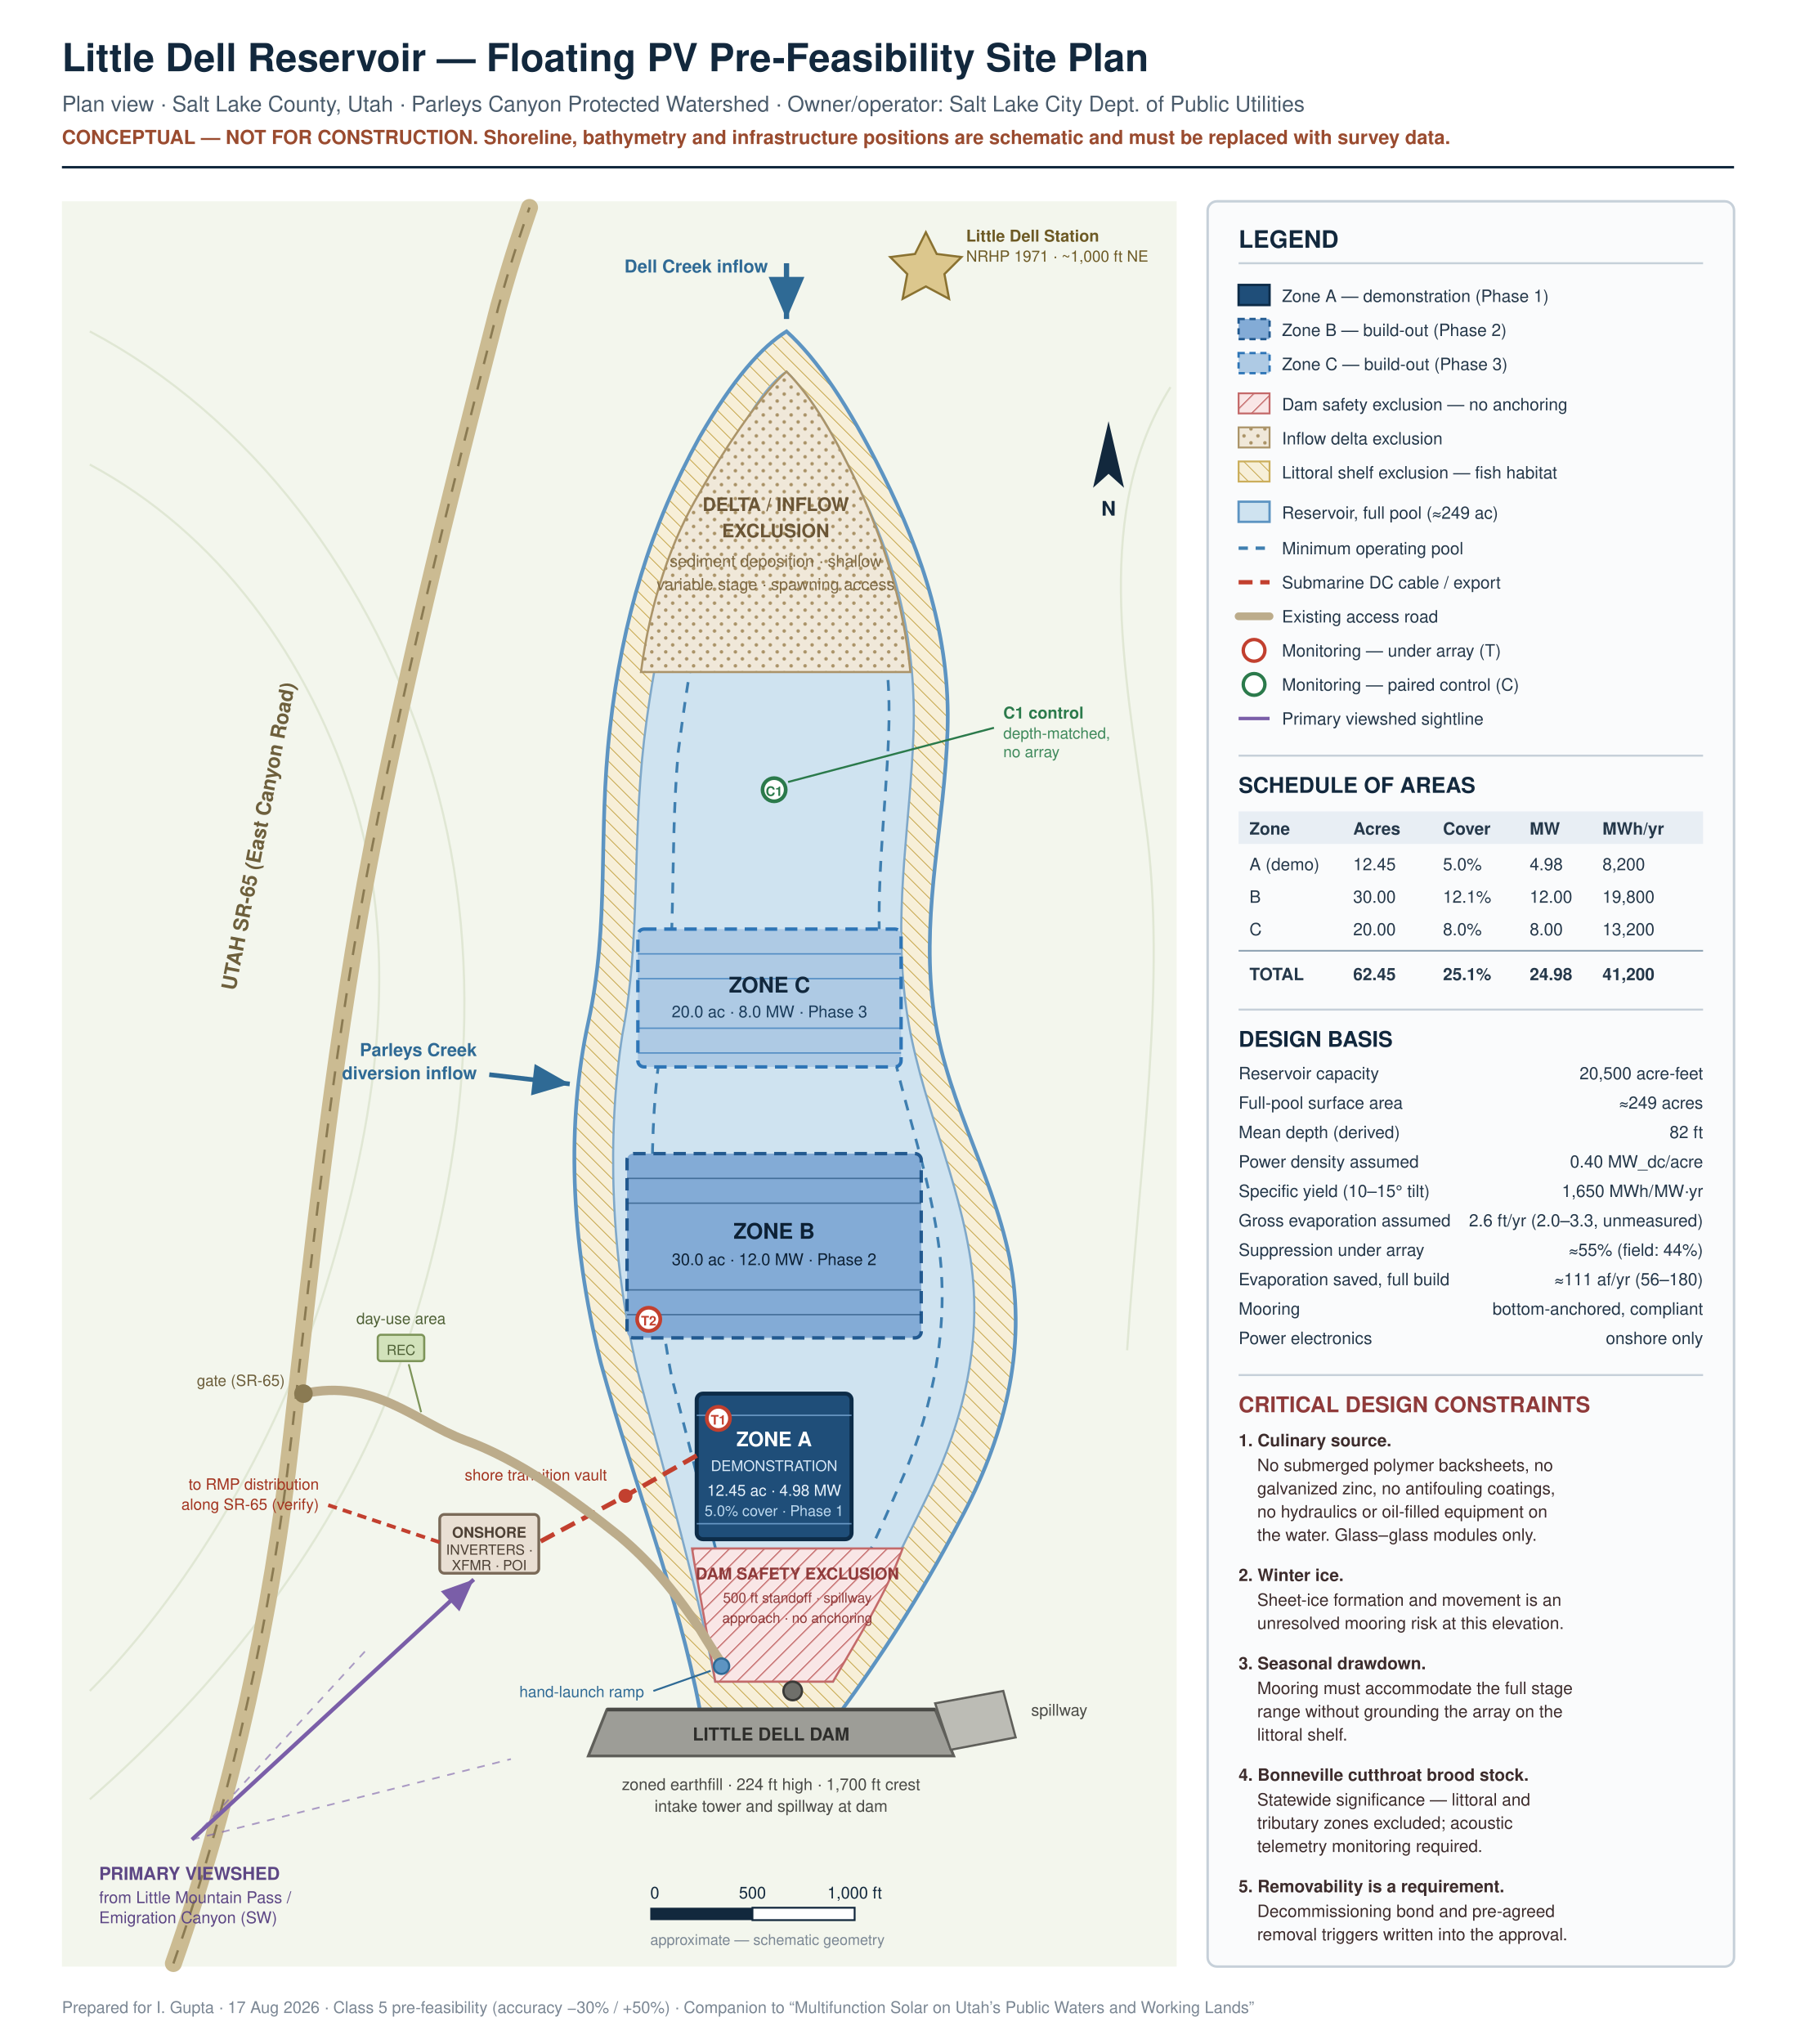
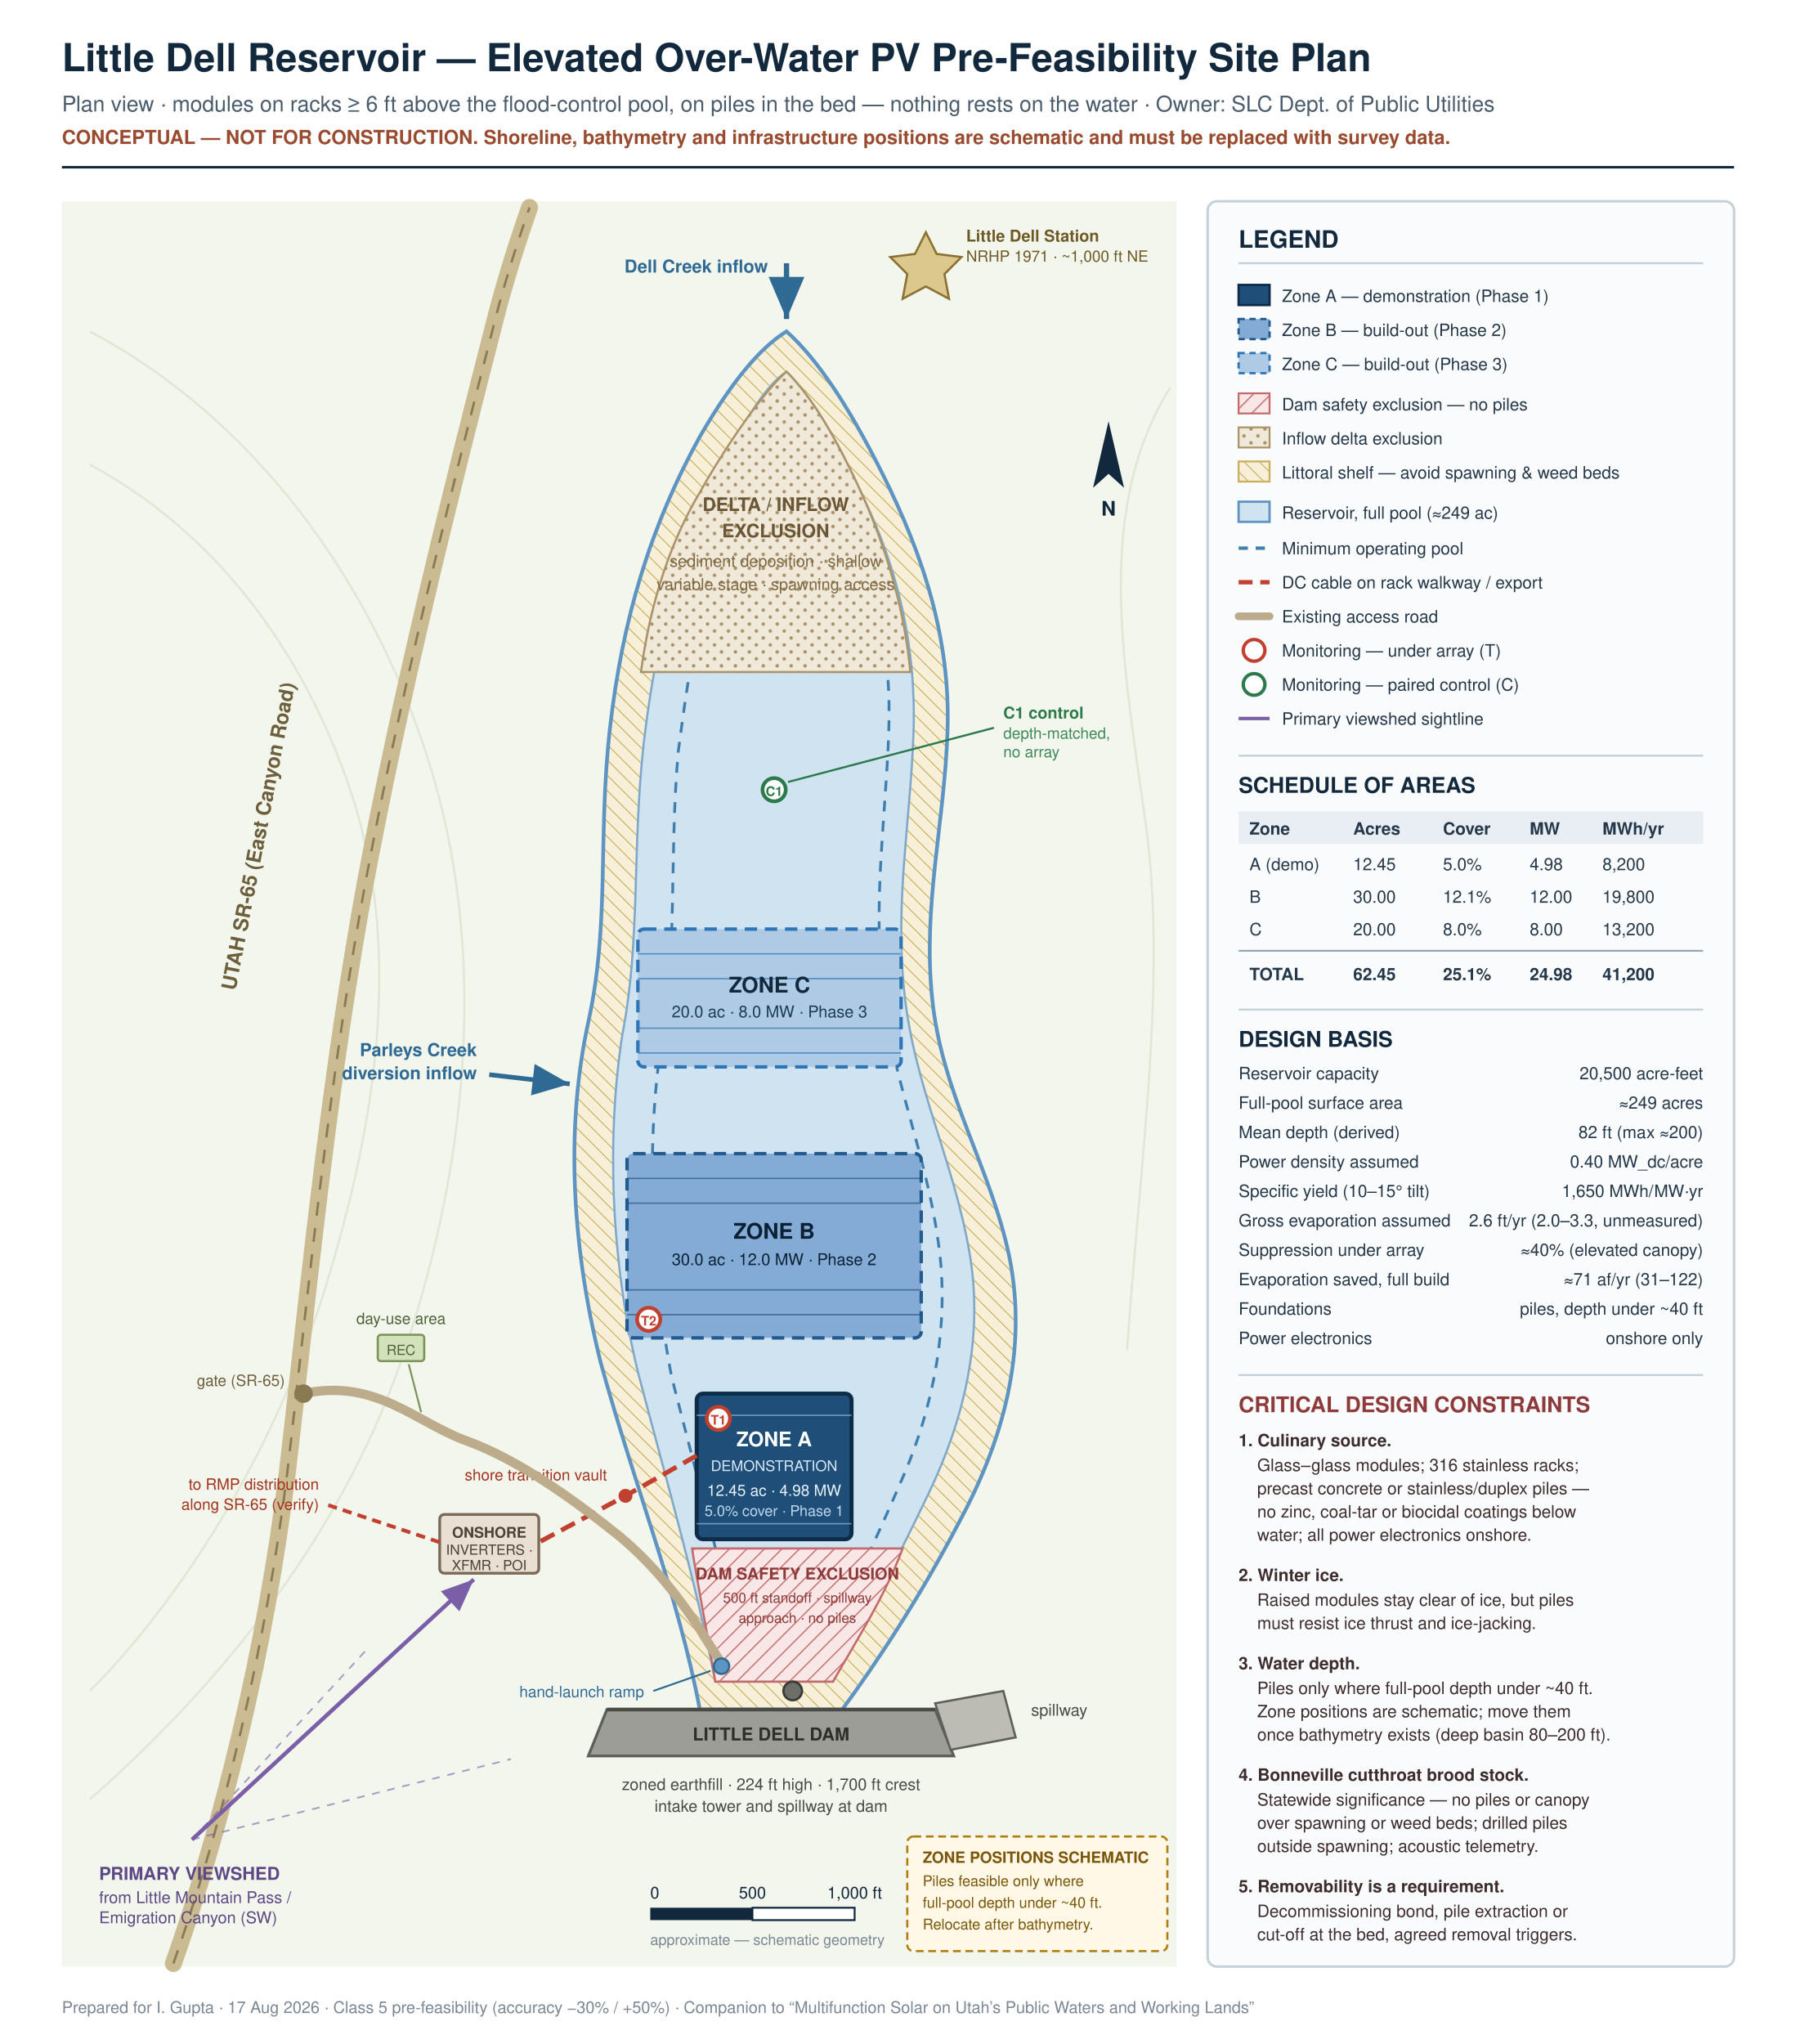
<svg xmlns="http://www.w3.org/2000/svg" viewBox="0 0 1160 1320" width="1160" height="1320" font-family="Helvetica, Arial, sans-serif">
  <defs>
    <pattern id="pExcl" width="8" height="8" patternTransform="rotate(45)" patternUnits="userSpaceOnUse">
      <rect width="8" height="8" fill="#f9e6e6" />
      <line x1="0" y1="0" x2="0" y2="8" stroke="#c46a6a" stroke-width="1.5" />
    </pattern>
    <pattern id="pLitt" width="7" height="7" patternTransform="rotate(-45)" patternUnits="userSpaceOnUse">
      <rect width="7" height="7" fill="#f7efd8" />
      <line x1="0" y1="0" x2="0" y2="7" stroke="#cbae5c" stroke-width="1.2" />
    </pattern>
    <pattern id="pDelta" width="9" height="9" patternUnits="userSpaceOnUse">
      <rect width="9" height="9" fill="#f0e8d9" />
      <circle cx="2.5" cy="2.5" r="1.15" fill="#ab9469" />
      <circle cx="7" cy="7" r="1.15" fill="#ab9469" />
    </pattern>
    <marker id="arw" markerWidth="10" markerHeight="10" refX="8" refY="3.4" orient="auto">
      <path d="M0,0 L8,3.4 L0,6.8 Z" fill="#2f6a95" />
    </marker>
    <marker id="arwP" markerWidth="10" markerHeight="10" refX="8" refY="3.4" orient="auto">
      <path d="M0,0 L8,3.4 L0,6.8 Z" fill="#7a5ea8" />
    </marker>
  </defs>
  <rect width="1160" height="1320" fill="#ffffff" />
-   <text x="40" y="46" font-size="25" font-weight="700" fill="#12283d">Little Dell Reservoir — Floating PV Pre-Feasibility Site Plan</text>
-   <text x="40" y="72" font-size="14" fill="#4a5b6b">Plan view · Salt Lake County, Utah · Parleys Canyon Protected Watershed · Owner/operator: Salt Lake City Dept. of Public Utilities</text>
+   <text x="40" y="46" font-size="25" font-weight="700" fill="#12283d">Little Dell Reservoir — Elevated Over-Water PV Pre-Feasibility Site Plan</text>
+   <text x="40" y="72" font-size="14" fill="#4a5b6b">Plan view · modules on racks ≥ 6 ft above the flood-control pool, on piles in the bed — nothing rests on the water · Owner: SLC Dept. of Public Utilities</text>
  <text x="40" y="93" font-size="12.5" font-weight="600" fill="#9a4b2f">CONCEPTUAL — NOT FOR CONSTRUCTION. Shoreline, bathymetry and infrastructure positions are schematic and must be replaced with survey data.</text>
  <line x1="40" y1="108" x2="1120" y2="108" stroke="#12283d" stroke-width="1.6" />
  <rect x="40" y="130" width="720" height="1140" fill="#f3f6ed" />
  <g stroke="#e0e7d4" stroke-width="1.4" fill="none">
    <path d="M58,300 C140,344 200,424 230,522 C258,618 244,722 210,832 C178,936 118,1032 58,1092" />
    <path d="M58,214 C160,268 242,372 280,502 C316,626 300,762 258,882 C218,996 138,1092 58,1162" />
    <path d="M756,250 C706,330 726,430 740,532 C754,632 736,752 728,872" />
  </g>
  <path d="M112,1268 C150,1160 176,1040 188,930 C202,806 214,690 236,570 C258,452 288,330 322,198 C332,162 338,146 342,134" fill="none" stroke="#cbbb92" stroke-width="11" stroke-linecap="round" />
  <path d="M112,1268 C150,1160 176,1040 188,930 C202,806 214,690 236,570 C258,452 288,330 322,198 C332,162 338,146 342,134" fill="none" stroke="#8a7a52" stroke-width="1.5" stroke-dasharray="9 8" />
  <text x="152" y="640" font-size="13" font-weight="700" fill="#6d5f3c" transform="rotate(-79 152 640)">UTAH SR-65 (East Canyon Road)</text>
  <path d="M452,1104 C438,1030 410,960 388,880 C368,800 366,724 380,660            C394,596 386,540 394,470 C402,400 420,340 452,282            C474,244 492,224 508,214            C528,232 548,262 570,306 C596,358 614,412 612,472            C610,532 596,584 602,644 C608,706 640,754 652,812            C664,872 648,930 620,982 C594,1032 566,1074 544,1104 Z" fill="url(#pLitt)" stroke="#5d94c2" stroke-width="2.4" />
  <path d="M462,1086 C450,1024 432,962 412,886 C394,812 392,732 402,668            C414,606 408,548 416,478 C424,412 438,354 466,300            C484,266 496,248 508,240            C524,256 540,282 558,322 C580,368 592,418 590,474            C588,530 578,582 584,640 C590,700 616,750 626,808            C636,864 622,918 600,964 C578,1010 556,1052 538,1086 Z" fill="#cfe3f0" stroke="#7fa8c9" stroke-width="1.4" />
  <path d="M478,1064 C466,1014 452,960 434,890 C420,820 418,740 426,682            C438,620 432,556 438,486 C446,424 456,362 480,314            C494,286 502,268 510,262            C522,276 534,296 548,332 C566,374 576,420 574,474            C572,528 564,580 570,638 C576,696 598,744 606,802            C614,856 602,910 584,952 C566,994 548,1032 532,1064 Z" fill="none" stroke="#3f7fb0" stroke-width="1.8" stroke-dasharray="7 6" />
  <path d="M508,240 C524,256 540,282 558,322 C572,354 584,392 588,434            L414,434 C420,388 434,348 452,318 C470,286 494,252 508,240 Z" fill="url(#pDelta)" stroke="#ab9469" stroke-width="1.4" />
  <text x="501" y="330" font-size="12" font-weight="700" fill="#6b5636" text-anchor="middle">DELTA / INFLOW</text>
  <text x="501" y="347" font-size="12" font-weight="700" fill="#6b5636" text-anchor="middle">EXCLUSION</text>
  <text x="501" y="366" font-size="10.5" fill="#7d6842" text-anchor="middle">sediment deposition · shallow</text>
  <text x="501" y="381" font-size="10.5" fill="#7d6842" text-anchor="middle">variable stage · spawning access</text>
  <path d="M447,1000 L583,1000 C572,1030 554,1058 538,1086 L462,1086 C455,1044 450,1020 447,1000 Z" fill="url(#pExcl)" stroke="#c46a6a" stroke-width="1.4" />
  <text x="515" y="1020" font-size="10.5" font-weight="700" fill="#8f3a3a" text-anchor="middle">DAM SAFETY EXCLUSION</text>
  <text x="515" y="1035" font-size="9" fill="#8f3a3a" text-anchor="middle">500 ft standoff · spillway</text>
-   <text x="515" y="1048" font-size="9" fill="#8f3a3a" text-anchor="middle">approach · no anchoring</text>
+   <text x="515" y="1048" font-size="9" fill="#8f3a3a" text-anchor="middle">approach · no piles</text>
  <path d="M392,1104 L604,1104 L616,1134 L380,1134 Z" fill="#9d9d97" stroke="#5f5f5a" stroke-width="1.8" />
  <line x1="392" y1="1104" x2="604" y2="1104" stroke="#4a4a46" stroke-width="2.4" />
  <text x="498" y="1124" font-size="11.5" font-weight="700" fill="#2e2e2b" text-anchor="middle">LITTLE DELL DAM</text>
  <path d="M604,1100 L648,1092 L656,1122 L614,1130 Z" fill="#bcbcb5" stroke="#5f5f5a" stroke-width="1.4" />
  <text x="666" y="1108" font-size="10.5" fill="#4a4a46">spillway</text>
  <circle cx="512" cy="1092" r="6" fill="#6f6f6a" stroke="#3a3a37" stroke-width="1.5" />
  <text x="498" y="1156" font-size="10.5" fill="#4a4a46" text-anchor="middle">zoned earthfill · 224 ft high · 1,700 ft crest</text>
  <text x="498" y="1170" font-size="10.5" fill="#4a4a46" text-anchor="middle">intake tower and spillway at dam</text>
  <line x1="508" y1="170" x2="508" y2="206" stroke="#2f6a95" stroke-width="3.4" marker-end="url(#arw)" />
  <text x="496" y="176" font-size="11.5" font-weight="600" fill="#2f6a95" text-anchor="end">Dell Creek inflow</text>
  <line x1="316" y1="694" x2="368" y2="700" stroke="#2f6a95" stroke-width="3" marker-end="url(#arw)" />
  <text x="308" y="682" font-size="11.5" font-weight="600" fill="#2f6a95" text-anchor="end">Parleys Creek</text>
  <text x="308" y="697" font-size="11.5" font-weight="600" fill="#2f6a95" text-anchor="end">diversion inflow</text>
  <rect x="412" y="600" width="170" height="89" rx="4" fill="#aecae4" stroke="#2e75b6" stroke-width="2.2" stroke-dasharray="8 5" />
  <g stroke="#2e75b6" stroke-width="0.9" opacity="0.7">
    <line x1="412" y1="616" x2="582" y2="616" />
    <line x1="412" y1="632" x2="582" y2="632" />
    <line x1="412" y1="664" x2="582" y2="664" />
    <line x1="412" y1="680" x2="582" y2="680" />
  </g>
  <text x="497" y="641" font-size="14" font-weight="700" fill="#12283d" text-anchor="middle">ZONE C</text>
  <text x="497" y="657" font-size="10.5" fill="#1b3d5c" text-anchor="middle">20.0 ac · 8.0 MW · Phase 3</text>
  <rect x="405" y="745" width="190" height="119" rx="4" fill="#83abd6" stroke="#22598f" stroke-width="2.2" stroke-dasharray="8 5" />
  <g stroke="#1b4771" stroke-width="0.9" opacity="0.6">
    <line x1="405" y1="761" x2="595" y2="761" />
    <line x1="405" y1="777" x2="595" y2="777" />
    <line x1="405" y1="833" x2="595" y2="833" />
    <line x1="405" y1="849" x2="595" y2="849" />
  </g>
  <text x="500" y="800" font-size="14" font-weight="700" fill="#0d2135" text-anchor="middle">ZONE B</text>
  <text x="500" y="817" font-size="10.5" fill="#0d2135" text-anchor="middle">30.0 ac · 12.0 MW · Phase 2</text>
  <rect x="450" y="900" width="100" height="94" rx="4" fill="#1f4e79" stroke="#0d2c48" stroke-width="2.6" />
  <g stroke="#7fb0dd" stroke-width="0.9" opacity="0.75">
    <line x1="450" y1="914" x2="550" y2="914" />
    <line x1="450" y1="984" x2="550" y2="984" />
  </g>
  <text x="500" y="934" font-size="13" font-weight="700" fill="#ffffff" text-anchor="middle">ZONE A</text>
  <text x="500" y="950" font-size="9.5" fill="#d7e8f7" text-anchor="middle">DEMONSTRATION</text>
  <text x="500" y="966" font-size="10" fill="#e8f2fb" text-anchor="middle">12.45 ac · 4.98 MW</text>
  <text x="500" y="979" font-size="9.5" fill="#bcd8ef" text-anchor="middle">5.0% cover · Phase 1</text>
  <circle cx="464" cy="916" r="7.5" fill="#ffffff" stroke="#c2402f" stroke-width="2.4" />
  <text x="464" y="920" font-size="8.5" font-weight="700" fill="#c2402f" text-anchor="middle">T1</text>
  <circle cx="419" cy="852" r="7.5" fill="#ffffff" stroke="#c2402f" stroke-width="2.4" />
  <text x="419" y="856" font-size="8.5" font-weight="700" fill="#c2402f" text-anchor="middle">T2</text>
  <circle cx="500" cy="510" r="7.5" fill="#ffffff" stroke="#2b7a4b" stroke-width="2.4" />
  <text x="500" y="514" font-size="8.5" font-weight="700" fill="#2b7a4b" text-anchor="middle">C1</text>
  <line x1="509" y1="505" x2="642" y2="470" stroke="#2b7a4b" stroke-width="1.3" />
  <text x="648" y="464" font-size="10.5" font-weight="600" fill="#2b7a4b">C1 control</text>
  <text x="648" y="477" font-size="10" fill="#3f8a5c">depth-matched,</text>
  <text x="648" y="489" font-size="10" fill="#3f8a5c">no array</text>
  <path d="M450,940 L404,966 L348,996" fill="none" stroke="#c2402f" stroke-width="3" stroke-dasharray="10 5" />
  <circle cx="404" cy="966" r="4.5" fill="#c2402f" />
  <text x="392" y="956" font-size="10" fill="#a2331f" text-anchor="end">shore transition vault</text>
  <rect x="284" y="978" width="64" height="38" rx="3" fill="#e9dfd3" stroke="#7a6a58" stroke-width="1.8" />
  <text x="316" y="993" font-size="9.5" font-weight="700" fill="#4d4034" text-anchor="middle">ONSHORE</text>
  <text x="316" y="1004" font-size="9" fill="#4d4034" text-anchor="middle">INVERTERS ·</text>
  <text x="316" y="1014" font-size="9" fill="#4d4034" text-anchor="middle">XFMR · POI</text>
  <path d="M284,996 L212,972" fill="none" stroke="#c2402f" stroke-width="2.4" stroke-dasharray="6 4" />
  <text x="206" y="962" font-size="10" fill="#a2331f" text-anchor="end">to RMP distribution</text>
  <text x="206" y="975" font-size="10" fill="#a2331f" text-anchor="end">along SR-65 (verify)</text>
  <path d="M196,900 C242,890 268,918 300,930 C334,942 370,968 400,992 C424,1012 440,1034 452,1052 C458,1062 462,1068 466,1074" fill="none" stroke="#bcac8b" stroke-width="6" stroke-linecap="round" />
  <circle cx="196" cy="900" r="6" fill="#8a7a52" />
  <text x="184" y="895" font-size="10" fill="#6d5f3c" text-anchor="end">gate (SR-65)</text>
  <circle cx="466" cy="1076" r="5" fill="#5d94c2" stroke="#2f6a95" stroke-width="1.4" />
  <line x1="459" y1="1079" x2="422" y2="1092" stroke="#2f6a95" stroke-width="1.2" />
  <text x="416" y="1096" font-size="10" fill="#2f6a95" text-anchor="end">hand-launch ramp</text>
  <rect x="244" y="862" width="30" height="17" rx="2" fill="#d2e2bb" stroke="#7d9459" stroke-width="1.4" />
  <text x="259" y="875" font-size="9" fill="#4f6136" text-anchor="middle">REC</text>
  <text x="259" y="855" font-size="10" fill="#4f6136" text-anchor="middle">day-use area</text>
  <line x1="264" y1="881" x2="272" y2="912" stroke="#7d9459" stroke-width="1.2" />
  <path d="M598,150 l7,14 l16,2 l-11,11 l3,16 l-15,-8 l-15,8 l3,-16 l-11,-11 l16,-2 Z" fill="#dcc78d" stroke="#8a7231" stroke-width="1.4" />
  <text x="624" y="156" font-size="10.5" font-weight="600" fill="#6d5a25">Little Dell Station</text>
  <text x="624" y="169" font-size="10" fill="#6d5a25">NRHP 1971 · ~1,000 ft NE</text>
  <line x1="124" y1="1188" x2="306" y2="1020" stroke="#7a5ea8" stroke-width="2.6" marker-end="url(#arwP)" />
  <path d="M124,1188 L238,1064 M124,1188 L330,1136" fill="none" stroke="#7a5ea8" stroke-width="1.1" stroke-dasharray="5 5" opacity="0.6" />
  <text x="64" y="1214" font-size="11.5" font-weight="700" fill="#5d4785">PRIMARY VIEWSHED</text>
  <text x="64" y="1229" font-size="10.5" fill="#5d4785">from Little Mountain Pass /</text>
  <text x="64" y="1242" font-size="10.5" fill="#5d4785">Emigration Canyon (SW)</text>
  <g transform="translate(716,300)">
    <path d="M0,-28 L10,15 L0,6 L-10,15 Z" fill="#12283d" />
    <text x="0" y="33" font-size="13" font-weight="700" fill="#12283d" text-anchor="middle">N</text>
  </g>
  <g transform="translate(420,1232)">
    <rect x="0" y="0" width="66" height="8" fill="#12283d" />
    <rect x="66" y="0" width="66" height="8" fill="#ffffff" stroke="#12283d" stroke-width="1.2" />
    <text x="0" y="-6" font-size="10.5" fill="#12283d">0</text>
    <text x="66" y="-6" font-size="10.5" fill="#12283d" text-anchor="middle">500</text>
    <text x="132" y="-6" font-size="10.5" fill="#12283d" text-anchor="middle">1,000 ft</text>
    <text x="0" y="24" font-size="9.5" fill="#7b8794">approximate — schematic geometry</text>
  </g>
+   <rect x="586" y="1186" width="168" height="74" rx="4" fill="#fff8e6" stroke="#b07d12" stroke-width="1.4" stroke-dasharray="5 3" />
+   <text x="596" y="1203" font-size="10" font-weight="700" fill="#7a5608">ZONE POSITIONS SCHEMATIC</text>
+   <text x="596" y="1218" font-size="9.5" fill="#7a5608">Piles feasible only where</text>
+   <text x="596" y="1232" font-size="9.5" fill="#7a5608">full-pool depth under ~40 ft.</text>
+   <text x="596" y="1246" font-size="9.5" fill="#7a5608">Relocate after bathymetry.</text>
  <rect x="780" y="130" width="340" height="1140" rx="6" fill="#fafbfc" stroke="#c6d0d9" stroke-width="1.6" />
  <text x="800" y="160" font-size="15.5" font-weight="700" fill="#12283d">LEGEND</text>
  <line x1="800" y1="170" x2="1100" y2="170" stroke="#c6d0d9" stroke-width="1.3" />
  <g font-size="11" fill="#25384a">
    <rect x="800" y="184" width="20" height="13" fill="#1f4e79" stroke="#0d2c48" stroke-width="1.5" />
    <text x="828" y="195">Zone A — demonstration (Phase 1)</text>
    <rect x="800" y="206" width="20" height="13" fill="#83abd6" stroke="#22598f" stroke-width="1.5" stroke-dasharray="4 3" />
    <text x="828" y="217">Zone B — build-out (Phase 2)</text>
    <rect x="800" y="228" width="20" height="13" fill="#aecae4" stroke="#2e75b6" stroke-width="1.5" stroke-dasharray="4 3" />
    <text x="828" y="239">Zone C — build-out (Phase 3)</text>
    <rect x="800" y="254" width="20" height="13" fill="url(#pExcl)" stroke="#c46a6a" stroke-width="1.2" />
-     <text x="828" y="265">Dam safety exclusion — no anchoring</text>
+     <text x="828" y="265">Dam safety exclusion — no piles</text>
    <rect x="800" y="276" width="20" height="13" fill="url(#pDelta)" stroke="#ab9469" stroke-width="1.2" />
    <text x="828" y="287">Inflow delta exclusion</text>
    <rect x="800" y="298" width="20" height="13" fill="url(#pLitt)" stroke="#cbae5c" stroke-width="1.2" />
-     <text x="828" y="309">Littoral shelf exclusion — fish habitat</text>
+     <text x="828" y="309">Littoral shelf — avoid spawning &amp; weed beds</text>
    <rect x="800" y="324" width="20" height="13" fill="#cfe3f0" stroke="#5d94c2" stroke-width="1.5" />
    <text x="828" y="335">Reservoir, full pool (≈249 ac)</text>
    <line x1="800" y1="354" x2="820" y2="354" stroke="#3f7fb0" stroke-width="2.2" stroke-dasharray="6 5" />
    <text x="828" y="358">Minimum operating pool</text>
    <line x1="800" y1="376" x2="820" y2="376" stroke="#c2402f" stroke-width="2.8" stroke-dasharray="9 5" />
-     <text x="828" y="380">Submarine DC cable / export</text>
+     <text x="828" y="380">DC cable on rack walkway / export</text>
    <line x1="800" y1="398" x2="820" y2="398" stroke="#bcac8b" stroke-width="5" stroke-linecap="round" />
    <text x="828" y="402">Existing access road</text>
    <circle cx="810" cy="420" r="7" fill="#ffffff" stroke="#c2402f" stroke-width="2.2" />
    <text x="828" y="424">Monitoring — under array (T)</text>
    <circle cx="810" cy="442" r="7" fill="#ffffff" stroke="#2b7a4b" stroke-width="2.2" />
    <text x="828" y="446">Monitoring — paired control (C)</text>
    <line x1="800" y1="464" x2="820" y2="464" stroke="#7a5ea8" stroke-width="2.2" />
    <text x="828" y="468">Primary viewshed sightline</text>
  </g>
  <line x1="800" y1="488" x2="1100" y2="488" stroke="#c6d0d9" stroke-width="1.3" />
  <text x="800" y="512" font-size="14" font-weight="700" fill="#12283d">SCHEDULE OF AREAS</text>
  <g font-size="11" fill="#25384a">
    <rect x="800" y="524" width="300" height="21" fill="#e8eef4" />
    <text x="807" y="539" font-weight="700">Zone</text>
    <text x="874" y="539" font-weight="700">Acres</text>
    <text x="932" y="539" font-weight="700">Cover</text>
    <text x="988" y="539" font-weight="700">MW</text>
    <text x="1035" y="539" font-weight="700">MWh/yr</text>
    <text x="807" y="562">A (demo)</text>
    <text x="874" y="562">12.45</text>
    <text x="932" y="562">5.0%</text>
    <text x="988" y="562">4.98</text>
    <text x="1035" y="562">8,200</text>
    <text x="807" y="583">B</text>
    <text x="874" y="583">30.00</text>
    <text x="932" y="583">12.1%</text>
    <text x="988" y="583">12.00</text>
    <text x="1035" y="583">19,800</text>
    <text x="807" y="604">C</text>
    <text x="874" y="604">20.00</text>
    <text x="932" y="604">8.0%</text>
    <text x="988" y="604">8.00</text>
    <text x="1035" y="604">13,200</text>
    <line x1="800" y1="614" x2="1100" y2="614" stroke="#8fa2b3" stroke-width="1.1" />
    <text x="807" y="633" font-weight="700">TOTAL</text>
    <text x="874" y="633" font-weight="700">62.45</text>
    <text x="932" y="633" font-weight="700">25.1%</text>
    <text x="988" y="633" font-weight="700">24.98</text>
    <text x="1035" y="633" font-weight="700">41,200</text>
  </g>
  <line x1="800" y1="652" x2="1100" y2="652" stroke="#c6d0d9" stroke-width="1.3" />
  <text x="800" y="676" font-size="14" font-weight="700" fill="#12283d">DESIGN BASIS</text>
  <g font-size="11" fill="#25384a">
    <text x="800" y="697">Reservoir capacity</text>
    <text x="1100" y="697" text-anchor="end">20,500 acre-feet</text>
    <text x="800" y="716">Full-pool surface area</text>
    <text x="1100" y="716" text-anchor="end">≈249 acres</text>
    <text x="800" y="735">Mean depth (derived)</text>
-     <text x="1100" y="735" text-anchor="end">82 ft</text>
+     <text x="1100" y="735" text-anchor="end">82 ft (max ≈200)</text>
    <text x="800" y="754">Power density assumed</text>
    <text x="1100" y="754" text-anchor="end">0.40 MW_dc/acre</text>
    <text x="800" y="773">Specific yield (10–15° tilt)</text>
    <text x="1100" y="773" text-anchor="end">1,650 MWh/MW·yr</text>
    <text x="800" y="792">Gross evaporation assumed</text>
    <text x="1100" y="792" text-anchor="end">2.6 ft/yr (2.0–3.3, unmeasured)</text>
    <text x="800" y="811">Suppression under array</text>
-     <text x="1100" y="811" text-anchor="end">≈55% (field: 44%)</text>
+     <text x="1100" y="811" text-anchor="end">≈40% (elevated canopy)</text>
    <text x="800" y="830">Evaporation saved, full build</text>
-     <text x="1100" y="830" text-anchor="end">≈111 af/yr (56–180)</text>
-     <text x="800" y="849">Mooring</text>
-     <text x="1100" y="849" text-anchor="end">bottom-anchored, compliant</text>
+     <text x="1100" y="830" text-anchor="end">≈71 af/yr (31–122)</text>
+     <text x="800" y="849">Foundations</text>
+     <text x="1100" y="849" text-anchor="end">piles, depth under ~40 ft</text>
    <text x="800" y="868">Power electronics</text>
    <text x="1100" y="868" text-anchor="end">onshore only</text>
  </g>
  <line x1="800" y1="888" x2="1100" y2="888" stroke="#c6d0d9" stroke-width="1.3" />
  <text x="800" y="912" font-size="14" font-weight="700" fill="#8f3a3a">CRITICAL DESIGN CONSTRAINTS</text>
  <g font-size="11" fill="#3d2c2c">
    <text x="800" y="934" font-weight="700">1. Culinary source.</text>
-     <text x="812" y="950">No submerged polymer backsheets, no</text>
-     <text x="812" y="965">galvanized zinc, no antifouling coatings,</text>
-     <text x="812" y="980">no hydraulics or oil-filled equipment on</text>
-     <text x="812" y="995">the water. Glass–glass modules only.</text>
+     <text x="812" y="950">Glass–glass modules; 316 stainless racks;</text>
+     <text x="812" y="965">precast concrete or stainless/duplex piles —</text>
+     <text x="812" y="980">no zinc, coal-tar or biocidal coatings below</text>
+     <text x="812" y="995">water; all power electronics onshore.</text>
    <text x="800" y="1021" font-weight="700">2. Winter ice.</text>
-     <text x="812" y="1037">Sheet-ice formation and movement is an</text>
-     <text x="812" y="1052">unresolved mooring risk at this elevation.</text>
-     <text x="800" y="1078" font-weight="700">3. Seasonal drawdown.</text>
-     <text x="812" y="1094">Mooring must accommodate the full stage</text>
-     <text x="812" y="1109">range without grounding the array on the</text>
-     <text x="812" y="1124">littoral shelf.</text>
+     <text x="812" y="1037">Raised modules stay clear of ice, but piles</text>
+     <text x="812" y="1052">must resist ice thrust and ice-jacking.</text>
+     <text x="800" y="1078" font-weight="700">3. Water depth.</text>
+     <text x="812" y="1094">Piles only where full-pool depth under ~40 ft.</text>
+     <text x="812" y="1109">Zone positions are schematic; move them</text>
+     <text x="812" y="1124">once bathymetry exists (deep basin 80–200 ft).</text>
    <text x="800" y="1150" font-weight="700">4. Bonneville cutthroat brood stock.</text>
-     <text x="812" y="1166">Statewide significance — littoral and</text>
-     <text x="812" y="1181">tributary zones excluded; acoustic</text>
-     <text x="812" y="1196">telemetry monitoring required.</text>
+     <text x="812" y="1166">Statewide significance — no piles or canopy</text>
+     <text x="812" y="1181">over spawning or weed beds; drilled piles</text>
+     <text x="812" y="1196">outside spawning; acoustic telemetry.</text>
    <text x="800" y="1222" font-weight="700">5. Removability is a requirement.</text>
-     <text x="812" y="1238">Decommissioning bond and pre-agreed</text>
-     <text x="812" y="1253">removal triggers written into the approval.</text>
+     <text x="812" y="1238">Decommissioning bond, pile extraction or</text>
+     <text x="812" y="1253">cut-off at the bed, agreed removal triggers.</text>
  </g>
  <text x="40" y="1300" font-size="10.5" fill="#7b8794">Prepared for I. Gupta · 17 Aug 2026 · Class 5 pre-feasibility (accuracy −30% / +50%) · Companion to “Multifunction Solar on Utah’s Public Waters and Working Lands”</text>
</svg>
